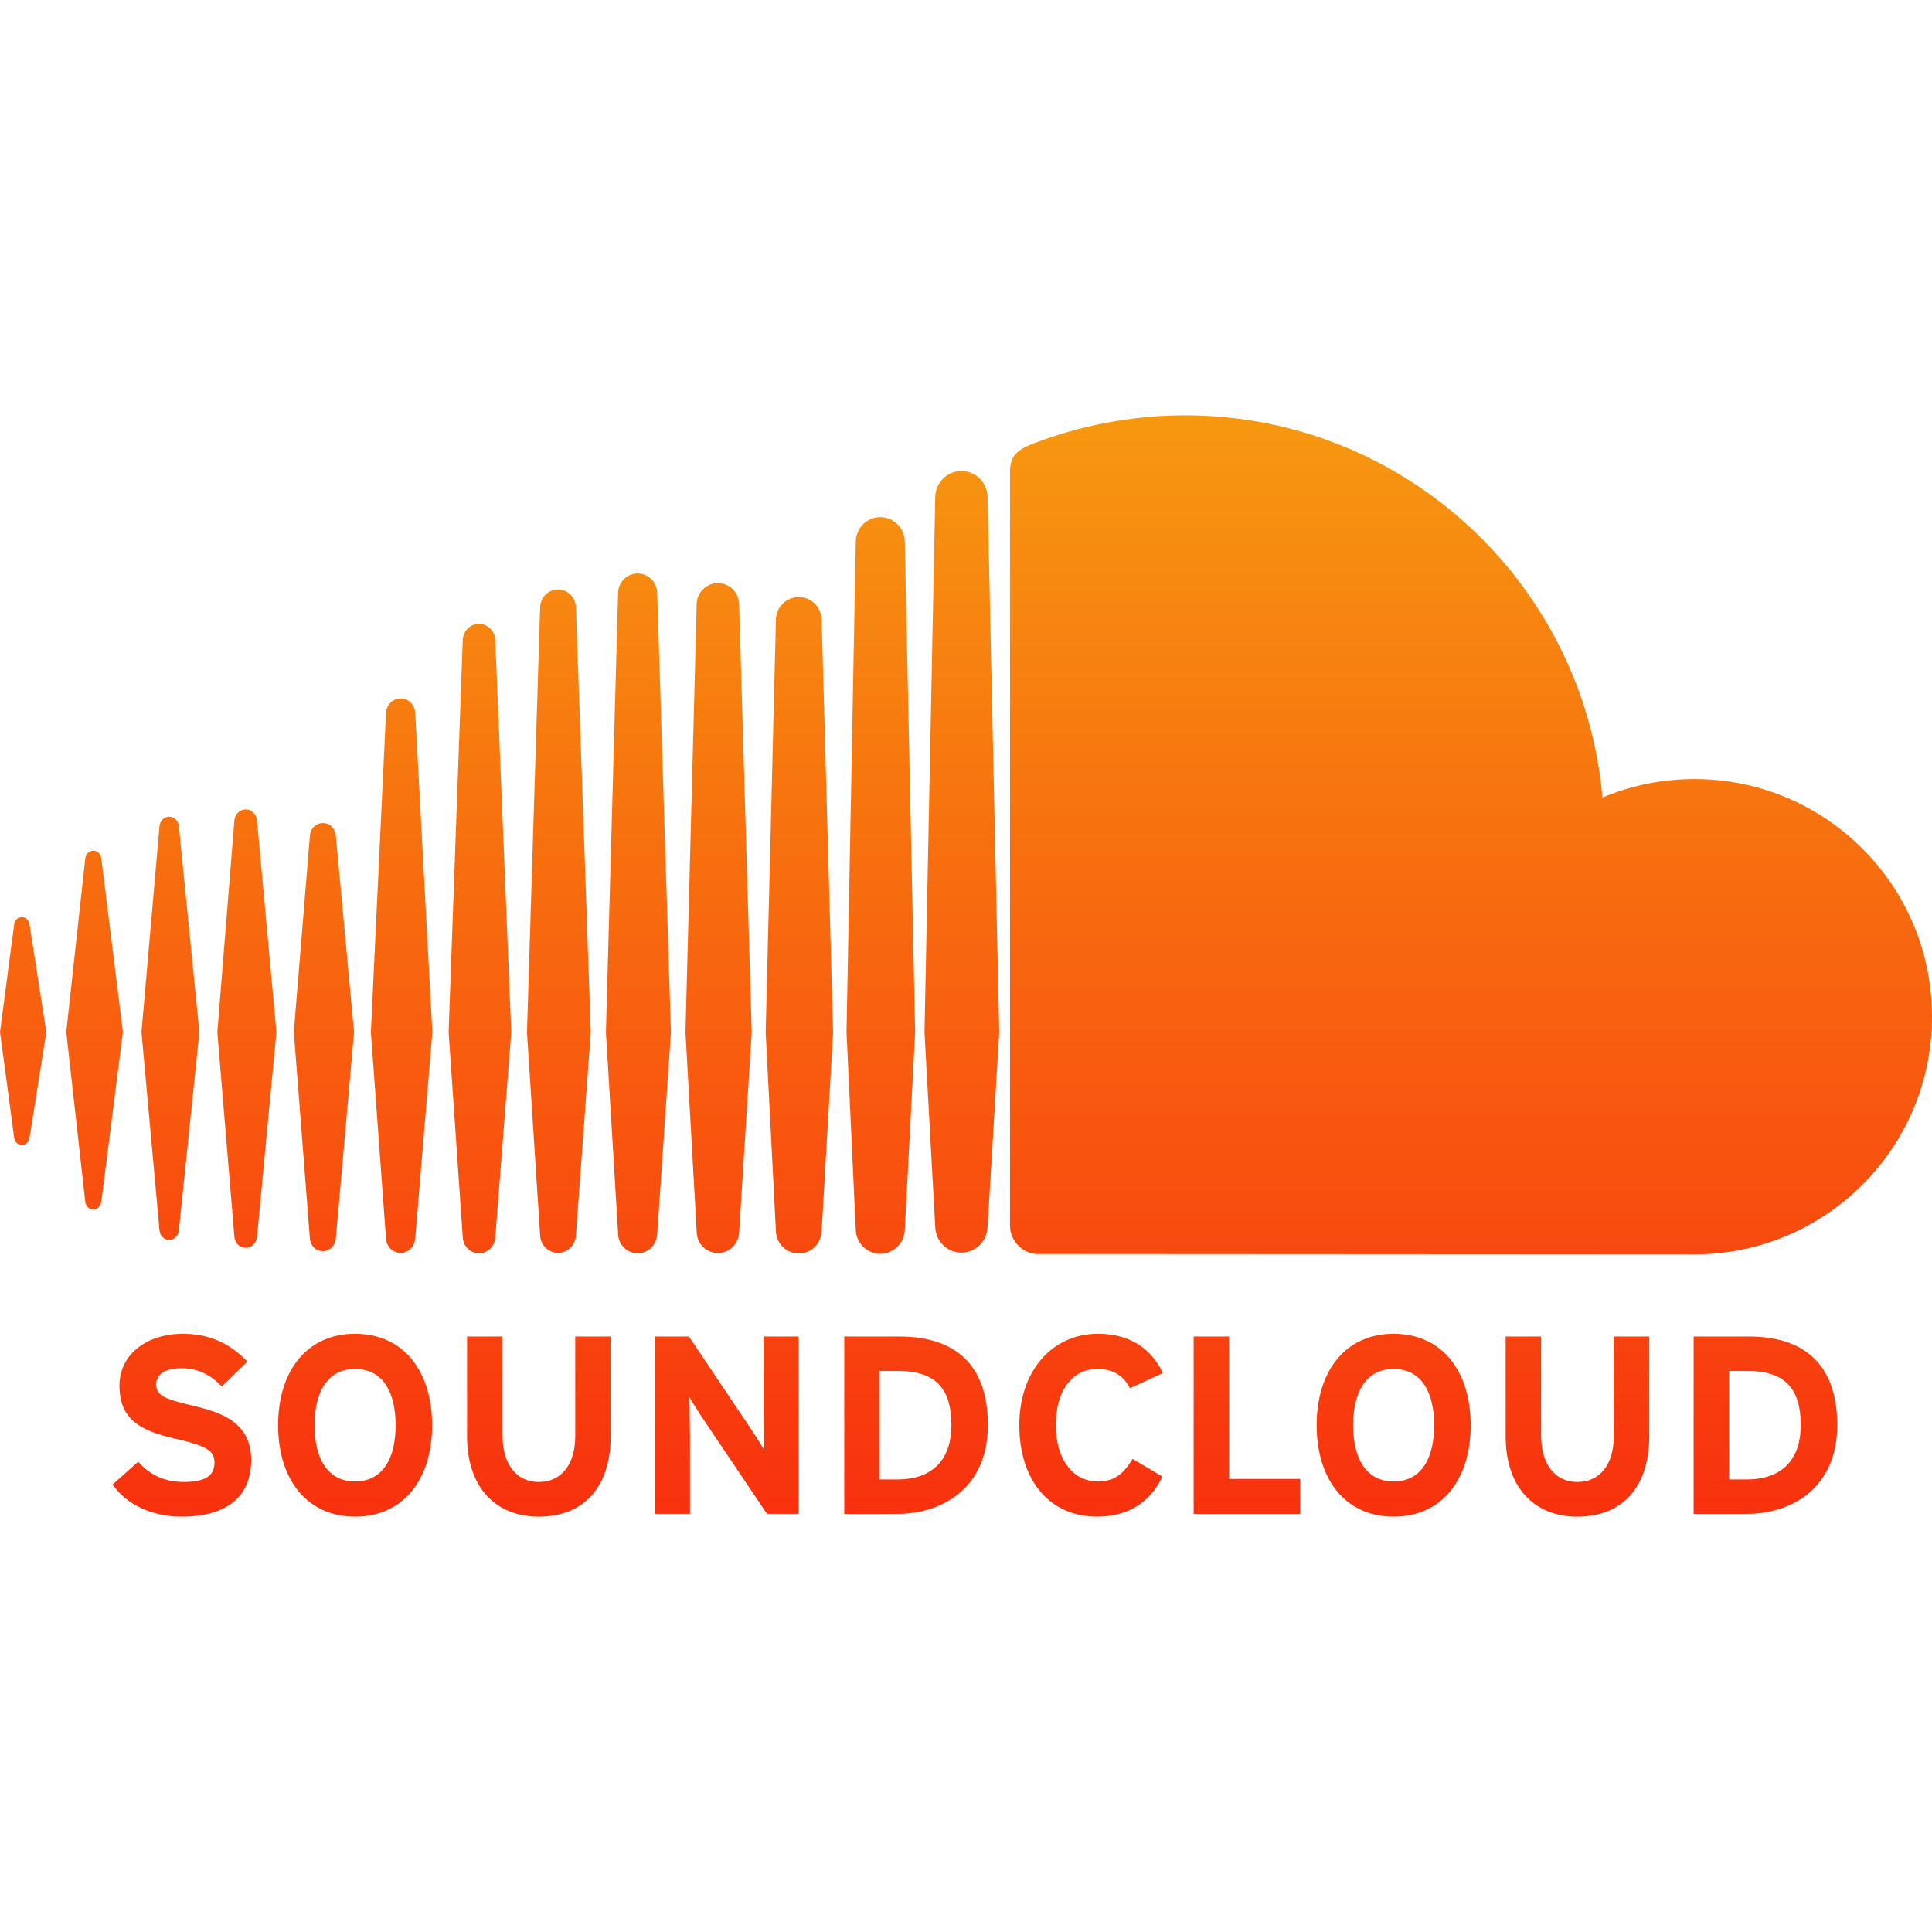
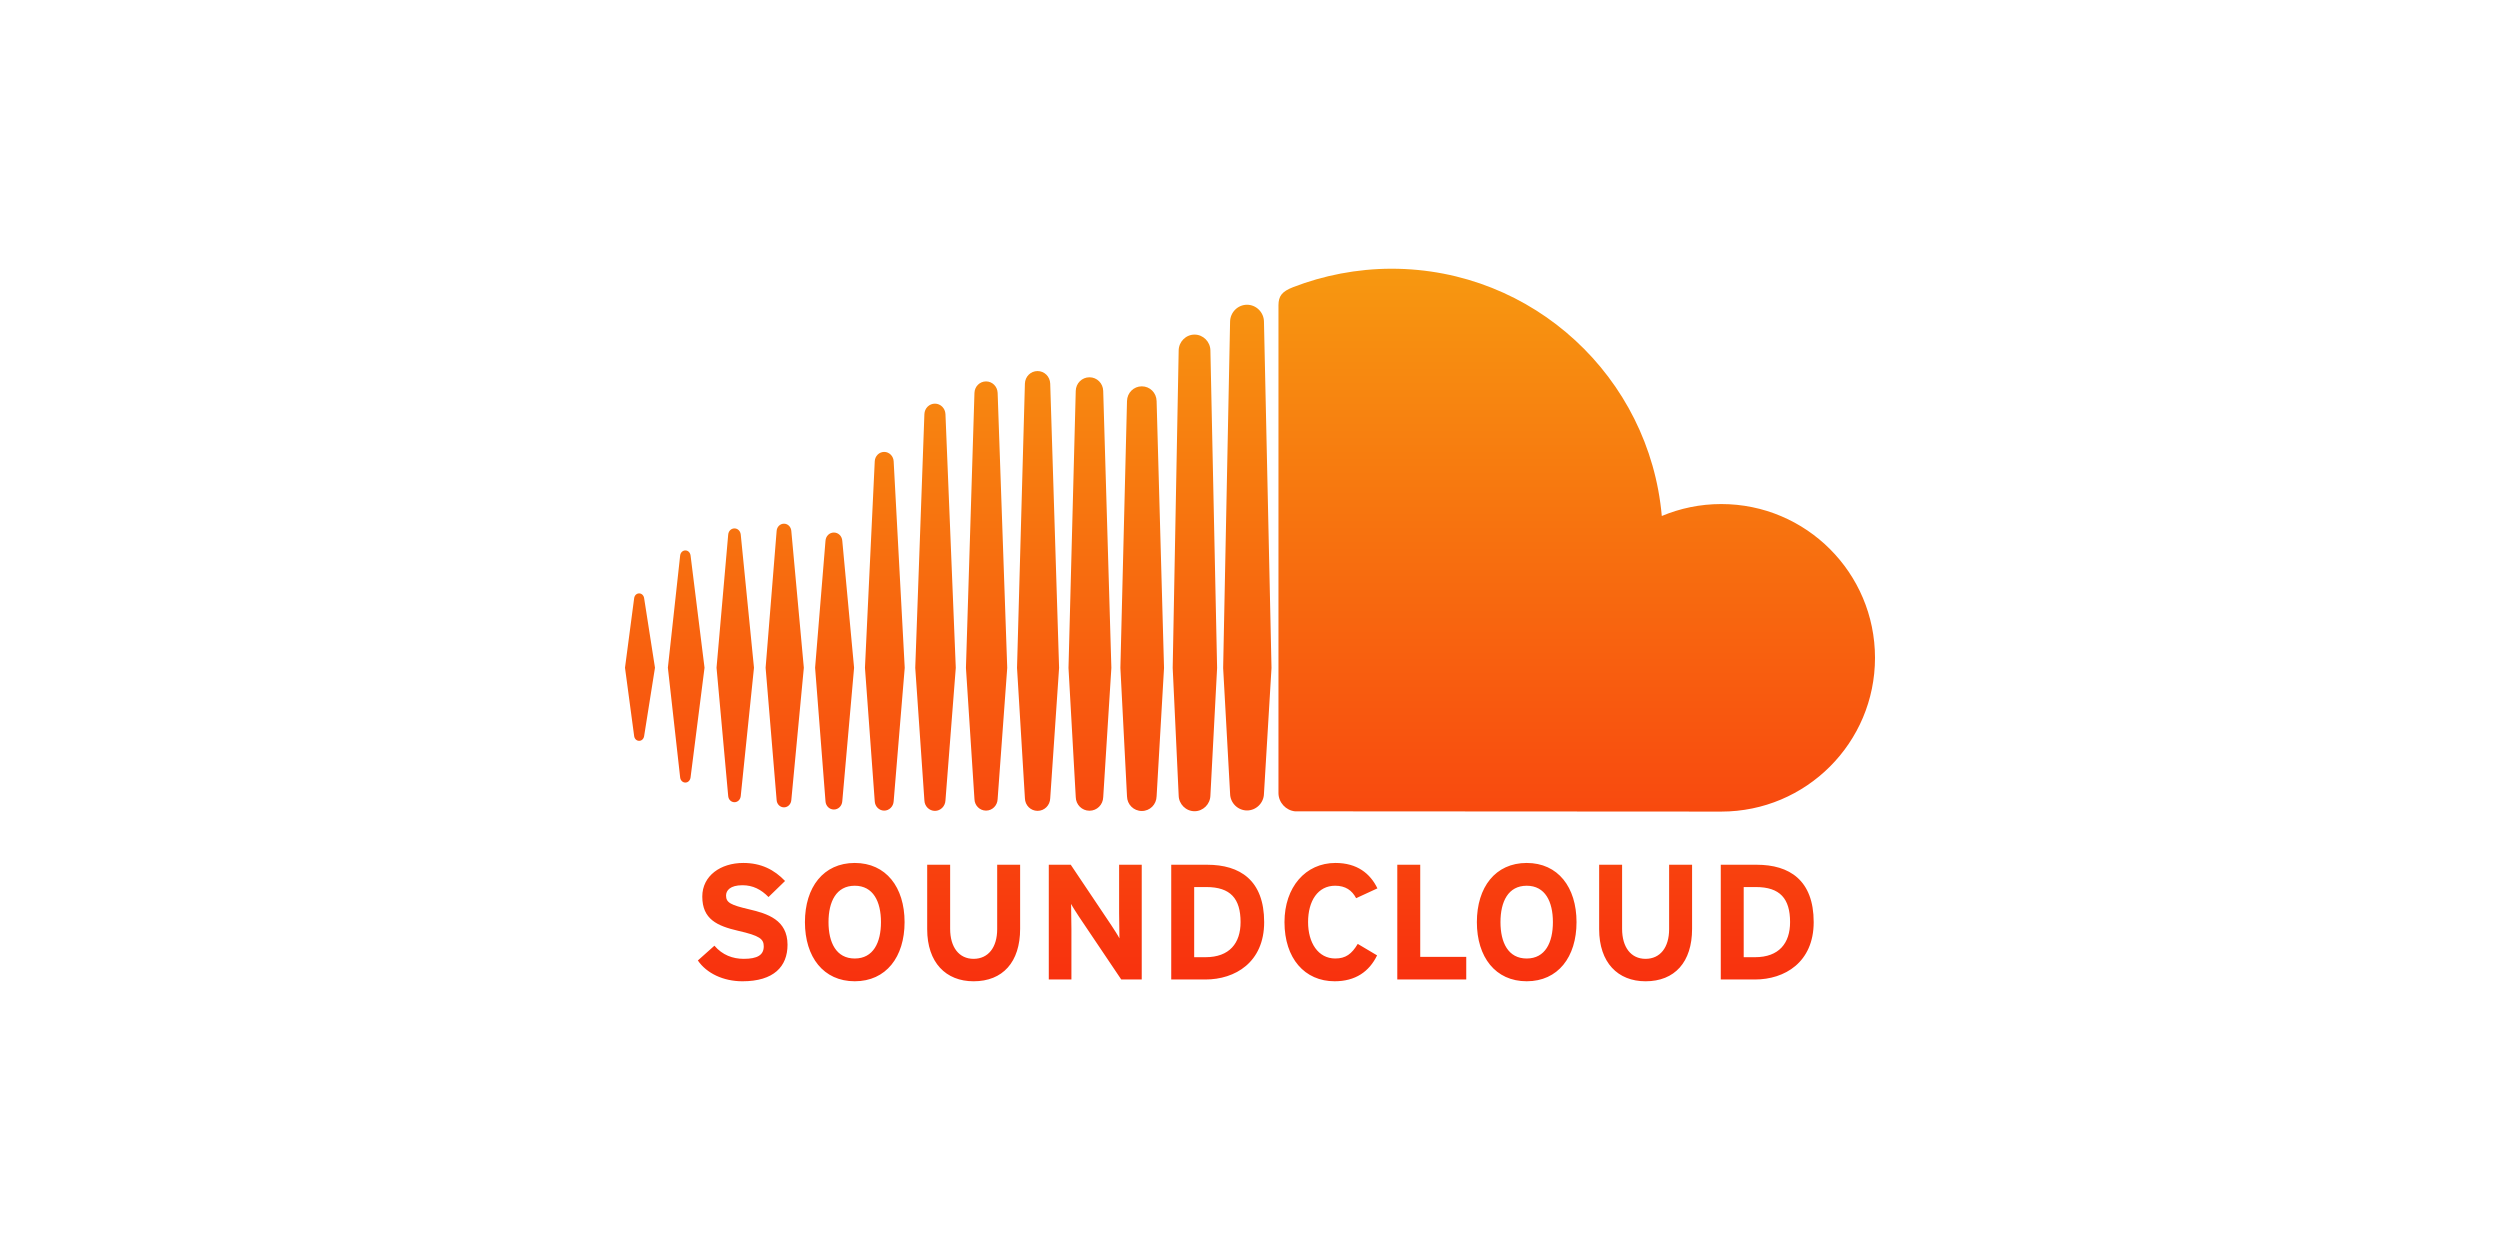
- <svg xmlns="http://www.w3.org/2000/svg" width="100px" height="100px" viewBox="15.583 -197.416 989.654 989.654">
+ <svg xmlns="http://www.w3.org/2000/svg" width="200px" height="100px" viewBox="15.583 -197.416 989.654 989.654">
  <linearGradient id="a" gradientUnits="userSpaceOnUse" x1="-916.598" y1="1716.657" x2="-916.598" y2="1663.651" gradientTransform="matrix(10.6432 0 0 -10.6432 10265.9 18285.979)">
    <stop offset="0" stop-color="#f79810" />
    <stop offset="1" stop-color="#f8310e" />
  </linearGradient>
  <path d="M26.791 272.388c-2.065 0-3.704 1.597-3.971 3.874l-7.237 54.972 7.237 54.025c.267 2.277 1.905 3.863 3.971 3.863 2 0 3.629-1.575 3.948-3.843v-.011.011l8.578-54.046-8.578-54.982c-.309-2.267-1.958-3.863-3.948-3.863zm40.699-30.035c-.341-2.362-2.033-3.991-4.119-3.991-2.097 0-3.832 1.682-4.119 3.991 0 .021-9.728 88.881-9.728 88.881l9.728 86.912c.277 2.331 2.012 4.013 4.119 4.013 2.075 0 3.768-1.639 4.108-3.991l11.068-86.934-11.057-88.881zm153.304-81.984c-3.991 0-7.291 3.267-7.482 7.418l-7.748 163.521 7.748 105.676c.202 4.129 3.491 7.386 7.482 7.386 3.97 0 7.259-3.268 7.493-7.407v.032l8.759-105.687-8.759-163.521c-.235-4.151-3.524-7.418-7.493-7.418zm-79.345 56.834c-3.065 0-5.566 2.448-5.812 5.715l-8.727 108.347 8.727 104.824c.234 3.246 2.746 5.694 5.812 5.694 3.033 0 5.534-2.448 5.801-5.694l9.919-104.824-9.919-108.369c-.267-3.245-2.768-5.693-5.801-5.693zM301.427 444.36c4.949 0 8.972-3.992 9.174-9.101l7.6-103.898-7.589-217.706c-.202-5.109-4.226-9.1-9.174-9.1-4.992 0-9.025 4.002-9.186 9.111l-6.737 217.684 6.737 103.941c.16 5.067 4.193 9.069 9.175 9.069zm165.075.49c6.812 0 12.432-5.609 12.559-12.506v.074-.074l5.301-100.919-5.302-251.434c-.117-6.886-5.747-12.505-12.559-12.505-6.822 0-12.452 5.609-12.559 12.516l-4.736 251.338c0 .16 4.736 101.067 4.736 101.067.108 6.833 5.748 12.443 12.56 12.443zm-83.166-.394c5.929 0 10.707-4.758 10.867-10.824v.074l6.449-102.323-6.46-219.281c-.16-6.067-4.938-10.813-10.867-10.813-5.971 0-10.749 4.747-10.877 10.813l-5.736 219.292 5.747 102.302c.128 6.002 4.906 10.76 10.877 10.76zm-202.369-.958c3.523 0 6.376-2.821 6.642-6.535l9.345-105.697-9.345-100.546c-.255-3.714-3.107-6.514-6.642-6.514-3.575 0-6.428 2.82-6.651 6.557l-8.228 100.503 8.228 105.687c.234 3.724 3.075 6.545 6.651 6.545zm-78.716-5.79c2.575 0 4.661-2.033 4.959-4.843l10.494-101.621-10.484-105.452c-.309-2.82-2.395-4.854-4.97-4.854-2.608 0-4.694 2.044-4.96 4.854l-9.238 105.452 9.238 101.6c.256 2.82 2.342 4.864 4.961 4.864zM424.76 108.451c-6.439 0-11.602 5.12-11.729 11.676l-5.236 211.277 5.236 101.663c.128 6.471 5.279 11.591 11.729 11.591 6.428 0 11.559-5.109 11.707-11.665v.085l5.875-101.663-5.875-211.31c-.149-6.534-5.28-11.654-11.707-11.654zM260.961 444.573c4.449 0 8.121-3.63 8.334-8.26l8.174-104.974-8.174-200.921c-.224-4.641-3.885-8.259-8.334-8.259-4.491 0-8.152 3.629-8.344 8.259l-7.237 200.921 7.248 105.017c.18 4.587 3.841 8.217 8.333 8.217zm91.276-9.909v-.054l7.024-103.238-7.024-225.039c-.171-5.587-4.577-9.972-10.016-9.972-5.471 0-9.877 4.374-10.025 9.972l-6.237 225.028 6.247 103.292c.149 5.534 4.556 9.908 10.016 9.908 5.449 0 9.834-4.374 10.016-9.94v.043zm531.284-233.011c-16.678 0-32.589 3.374-47.085 9.451-9.686-109.709-101.685-195.77-213.906-195.77-27.459 0-54.227 5.407-77.865 14.549-9.185 3.555-11.633 7.216-11.718 14.315v386.346c.096 7.45 5.875 13.655 13.145 14.39.309.032 335.248.202 337.42.202 67.222 0 121.726-54.504 121.726-121.736-.001-67.233-54.494-121.747-121.717-121.747zM508.063 43.858c-7.312 0-13.314 6.003-13.421 13.378l-5.492 274.221 5.503 99.524c.096 7.27 6.099 13.262 13.41 13.262 7.29 0 13.293-5.992 13.399-13.368v.117l5.971-99.535-5.971-274.242c-.106-7.354-6.109-13.357-13.399-13.357zM113.884 522.523c-14.4-3.385-18.296-5.194-18.296-10.899 0-4.022 3.246-8.184 12.974-8.184 8.312 0 14.805 3.373 20.638 9.344l13.102-12.707c-8.567-8.951-18.945-14.273-33.079-14.273-17.923 0-32.451 10.122-32.451 26.608 0 17.901 11.687 23.224 28.418 27.108 17.124 3.885 20.243 6.492 20.243 12.335 0 6.876-5.077 9.866-15.827 9.866-8.695 0-16.869-2.98-23.233-10.398L73.269 563.01c6.875 10.122 20.126 16.476 35.292 16.476 24.799 0 35.697-11.676 35.697-28.928.001-19.733-15.964-24.661-30.374-28.035zm83.59-36.719c-24.777 0-39.433 19.201-39.433 46.841 0 27.641 14.655 46.83 39.433 46.83s39.454-19.189 39.454-46.83c0-27.64-14.676-46.841-39.454-46.841zm0 75.652c-14.655 0-20.765-12.591-20.765-28.801 0-16.22 6.109-28.811 20.765-28.811 14.677 0 20.765 12.591 20.765 28.811 0 16.21-6.088 28.801-20.765 28.801zm112.776-23.224c0 14.528-7.152 23.489-18.689 23.489-11.548 0-18.552-9.217-18.552-23.744V487.22h-18.178v51.013c0 26.459 14.805 41.253 36.729 41.253 23.096 0 36.857-15.188 36.857-41.508V487.22H310.25v51.012zm96.533-12.59c0 5.066.255 16.476.255 19.85-1.17-2.342-4.15-6.876-6.354-10.26l-32.195-48.022h-17.381v90.851h17.913v-39.977c0-5.065-.256-16.476-.256-19.85 1.16 2.331 4.161 6.876 6.354 10.261l33.355 49.565h16.22v-90.851h-17.912v38.433h.001zm69.681-38.422h-28.417v90.85h27.107c23.362 0 46.469-13.506 46.469-45.425 0-33.228-19.211-45.425-45.159-45.425zm-1.31 73.203h-8.939v-55.546h9.6c19.211 0 27.13 9.206 27.13 27.768-.001 16.614-8.707 27.778-27.791 27.778zm102.654-56.589c8.174 0 13.367 3.64 16.613 9.866l16.869-7.78c-5.715-11.804-16.103-20.116-33.228-20.116-23.724 0-40.349 19.201-40.349 46.841 0 28.673 15.954 46.83 39.699 46.83 16.486 0 27.385-7.652 33.611-20.499l-15.305-9.089c-4.801 8.057-9.611 11.559-17.785 11.559-13.623 0-21.541-12.464-21.541-28.801-.009-16.859 7.803-28.811 21.416-28.811zm67.381-16.614h-18.168v90.85h54.6v-17.923h-36.432V487.22zm84.294-1.416c-24.798 0-39.454 19.201-39.454 46.841 0 27.641 14.656 46.83 39.454 46.83 24.777 0 39.443-19.189 39.443-46.83.001-27.64-14.666-46.841-39.443-46.841zm0 75.652c-14.677 0-20.765-12.591-20.765-28.801 0-16.22 6.088-28.811 20.765-28.811 14.646 0 20.743 12.591 20.743 28.811 0 16.21-6.097 28.801-20.743 28.801zm112.754-23.224c0 14.528-7.12 23.489-18.668 23.489-11.569 0-18.562-9.217-18.562-23.744V487.22H786.84v51.013c0 26.459 14.794 41.253 36.729 41.253 23.096 0 36.847-15.188 36.847-41.508V487.22h-18.179v51.012zm69.298-51.012h-28.407v90.85h27.108c23.372 0 46.457-13.506 46.457-45.425 0-33.228-19.2-45.425-45.158-45.425zm-1.299 73.203h-8.951v-55.546h9.611c19.189 0 27.107 9.206 27.107 27.768.001 16.614-8.695 27.778-27.767 27.778z" fill="url(#a)" />
</svg>
